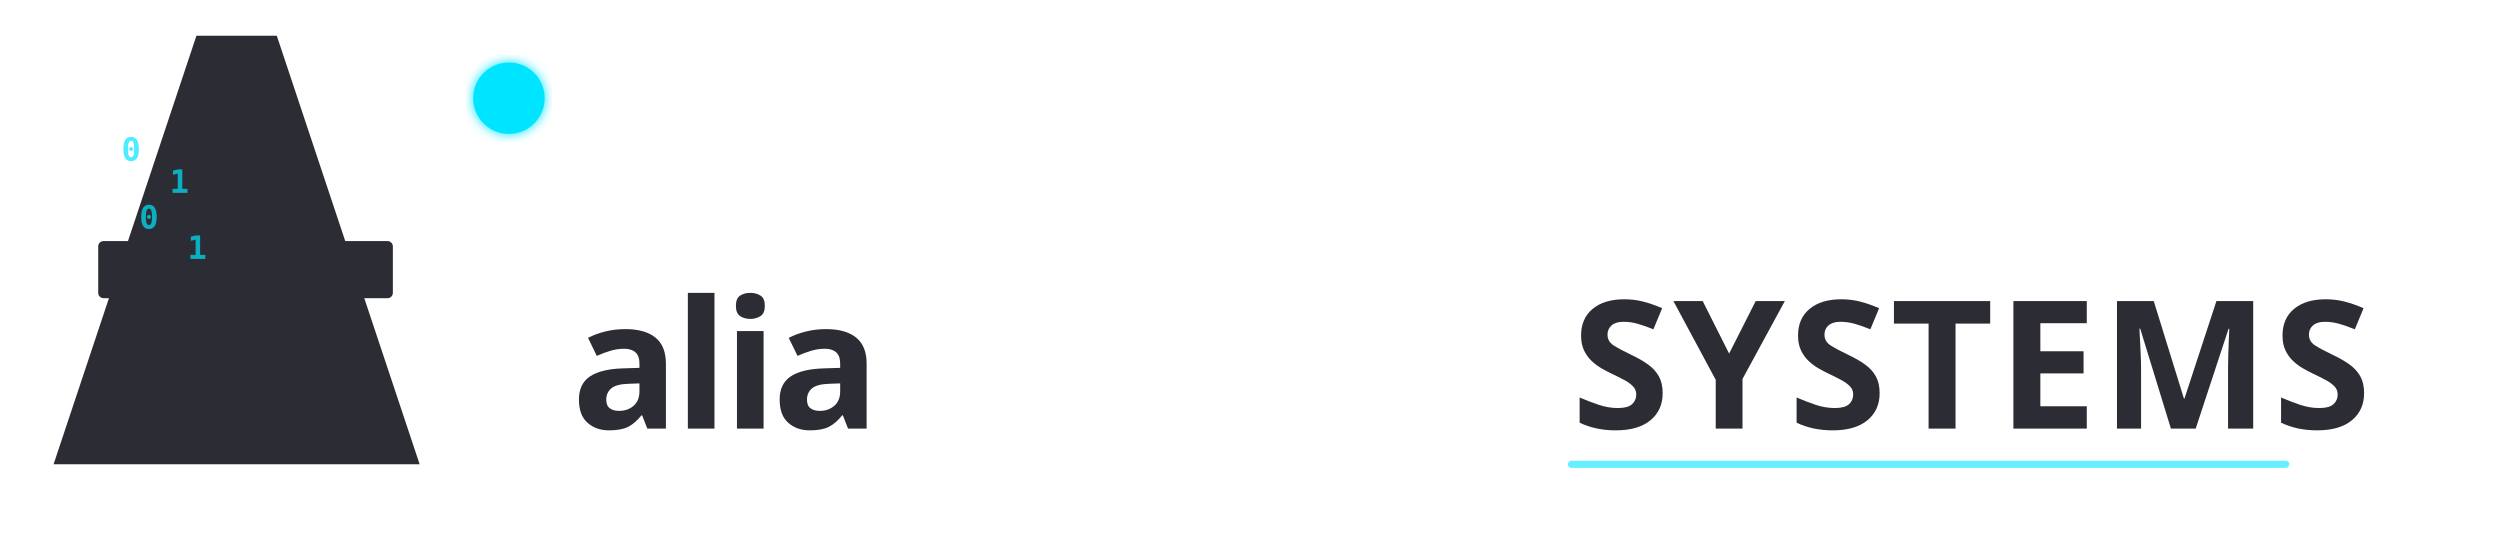
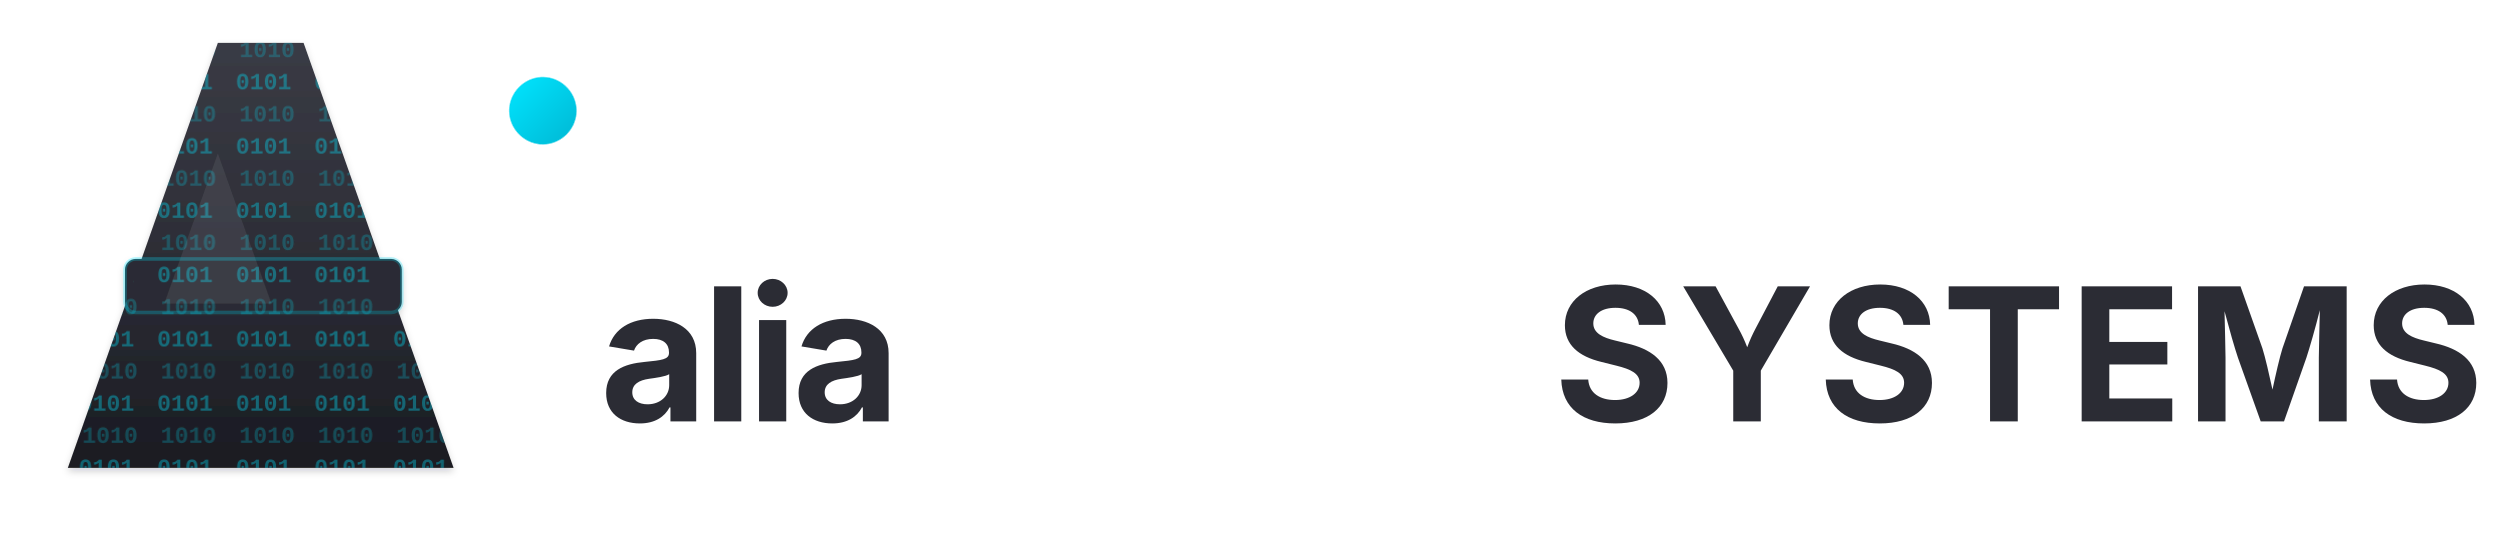
- <svg xmlns="http://www.w3.org/2000/svg" viewBox="0 0 1400 300" preserveAspectRatio="xMidYMid meet">
+ <svg xmlns="http://www.w3.org/2000/svg" viewBox="0 0 1400 300" role="img" aria-label="Aalia Systems" preserveAspectRatio="xMidYMid meet">
  <defs>
-     <filter id="glowEffect">
-       <feGaussianBlur stdDeviation="3" result="coloredBlur" />
+     <linearGradient id="aalia-charcoal-sheen" x1="0" y1="0" x2="0" y2="1">
+       <stop offset="0%" stop-color="#3A3B45" />
+       <stop offset="55%" stop-color="#2B2C34" />
+       <stop offset="100%" stop-color="#1a1b22" />
+     </linearGradient>
+     <linearGradient id="aalia-cyan" x1="0" y1="0" x2="1" y2="1">
+       <stop offset="0%" stop-color="#00E5FF" />
+       <stop offset="100%" stop-color="#00B8D4" />
+     </linearGradient>
+     <filter id="softShadow" x="-20%" y="-20%" width="140%" height="140%">
+       <feDropShadow dx="0" dy="2" stdDeviation="2" flood-color="#1a1b22" flood-opacity="0.18" />
+     </filter>
+     <filter id="cyanGlow" x="-60%" y="-60%" width="220%" height="220%">
+       <feGaussianBlur stdDeviation="4" result="b" />
+       <feColorMatrix in="b" type="matrix" values="         1 0 0 0 0         0 1 0 0 0         0 0 1 0 0         0 0 0 12 -4" result="g" />
      <feMerge>
-         <feMergeNode in="coloredBlur" />
+         <feMergeNode in="g" />
        <feMergeNode in="SourceGraphic" />
      </feMerge>
    </filter>
+     <pattern id="binaryPattern" patternUnits="userSpaceOnUse" width="44" height="36">
+       <text x="0" y="14" font-family="ui-monospace, SFMono-Regular, Menlo, Monaco, Consolas, 'Liberation Mono', 'Courier New', monospace" font-size="13" font-weight="700" fill="#00E5FF" opacity="0.35">0101</text>
+       <text x="2" y="32" font-family="ui-monospace, SFMono-Regular, Menlo, Monaco, Consolas, 'Liberation Mono', 'Courier New', monospace" font-size="13" font-weight="700" fill="#00E5FF" opacity="0.22">1010</text>
+     </pattern>
+     <clipPath id="clipA">
+       <path d="M 38 262 L 122 24 L 170 24 L 254 262 Z" />
+     </clipPath>
  </defs>
-   <g id="letter-a">
-     <path d="M 30 260 L 110 20 L 155 20 L 235 260 Z" fill="#2B2C34" stroke="none" />
-     <rect x="55" y="135" width="165" height="32" fill="#2B2C34" rx="3" />
-     <g font-family="monospace" font-size="18" font-weight="bold" fill="#00E5FF" opacity="0.7" letter-spacing="2">
-       <text x="68" y="90">0</text>
-       <text x="95" y="108">1</text>
-       <text x="78" y="128">0</text>
-       <text x="105" y="145">1</text>
+   <g filter="url(#softShadow)">
+     <path d="M 38 262 L 122 24 L 170 24 L 254 262 Z" fill="url(#aalia-charcoal-sheen)" />
+     <rect x="70" y="145" width="155" height="30" rx="6" fill="#2B2C34" />
+     <rect x="70" y="145" width="155" height="30" rx="6" fill="none" stroke="url(#aalia-cyan)" stroke-width="2" opacity="0.28" />
+     <g clip-path="url(#clipA)">
+       <rect x="38" y="24" width="216" height="238" fill="url(#binaryPattern)" />
    </g>
+     <path d="M 122 86 L 92 170 L 152 170 Z" fill="#f5f7fa" opacity="0.08" />
  </g>
-   <circle cx="285" cy="55" r="20" fill="#00E5FF" filter="url(#glowEffect)" />
-   <text x="320" y="240" font-family="'Space Grotesk', sans-serif" font-size="100" font-weight="700" fill="#2B2C34" letter-spacing="-3">alia</text>
-   <text x="880" y="240" font-family="'Space Grotesk', sans-serif" font-size="100" font-weight="700" fill="#2B2C34" letter-spacing="2">SYSTEMS</text>
-   <line x1="880" y1="260" x2="1280" y2="260" stroke="#00E5FF" stroke-width="4" opacity="0.6" stroke-linecap="round" />
+   <circle cx="304" cy="62" r="18" fill="url(#aalia-cyan)" filter="url(#cyanGlow)" />
+   <g fill="#2B2C34" font-family="'Space Grotesk', 'Inter', system-ui, -apple-system, 'Segoe UI', sans-serif">
+     <text x="336" y="236" font-size="104" font-weight="700" letter-spacing="-3">alia</text>
+     <text x="870" y="236" font-size="104" font-weight="700" letter-spacing="2">SYSTEMS</text>
+   </g>
+   <line x1="870" y1="258" x2="1295" y2="258" stroke="url(#aalia-cyan)" stroke-width="4" opacity="0.55" stroke-linecap="round" />
</svg>
